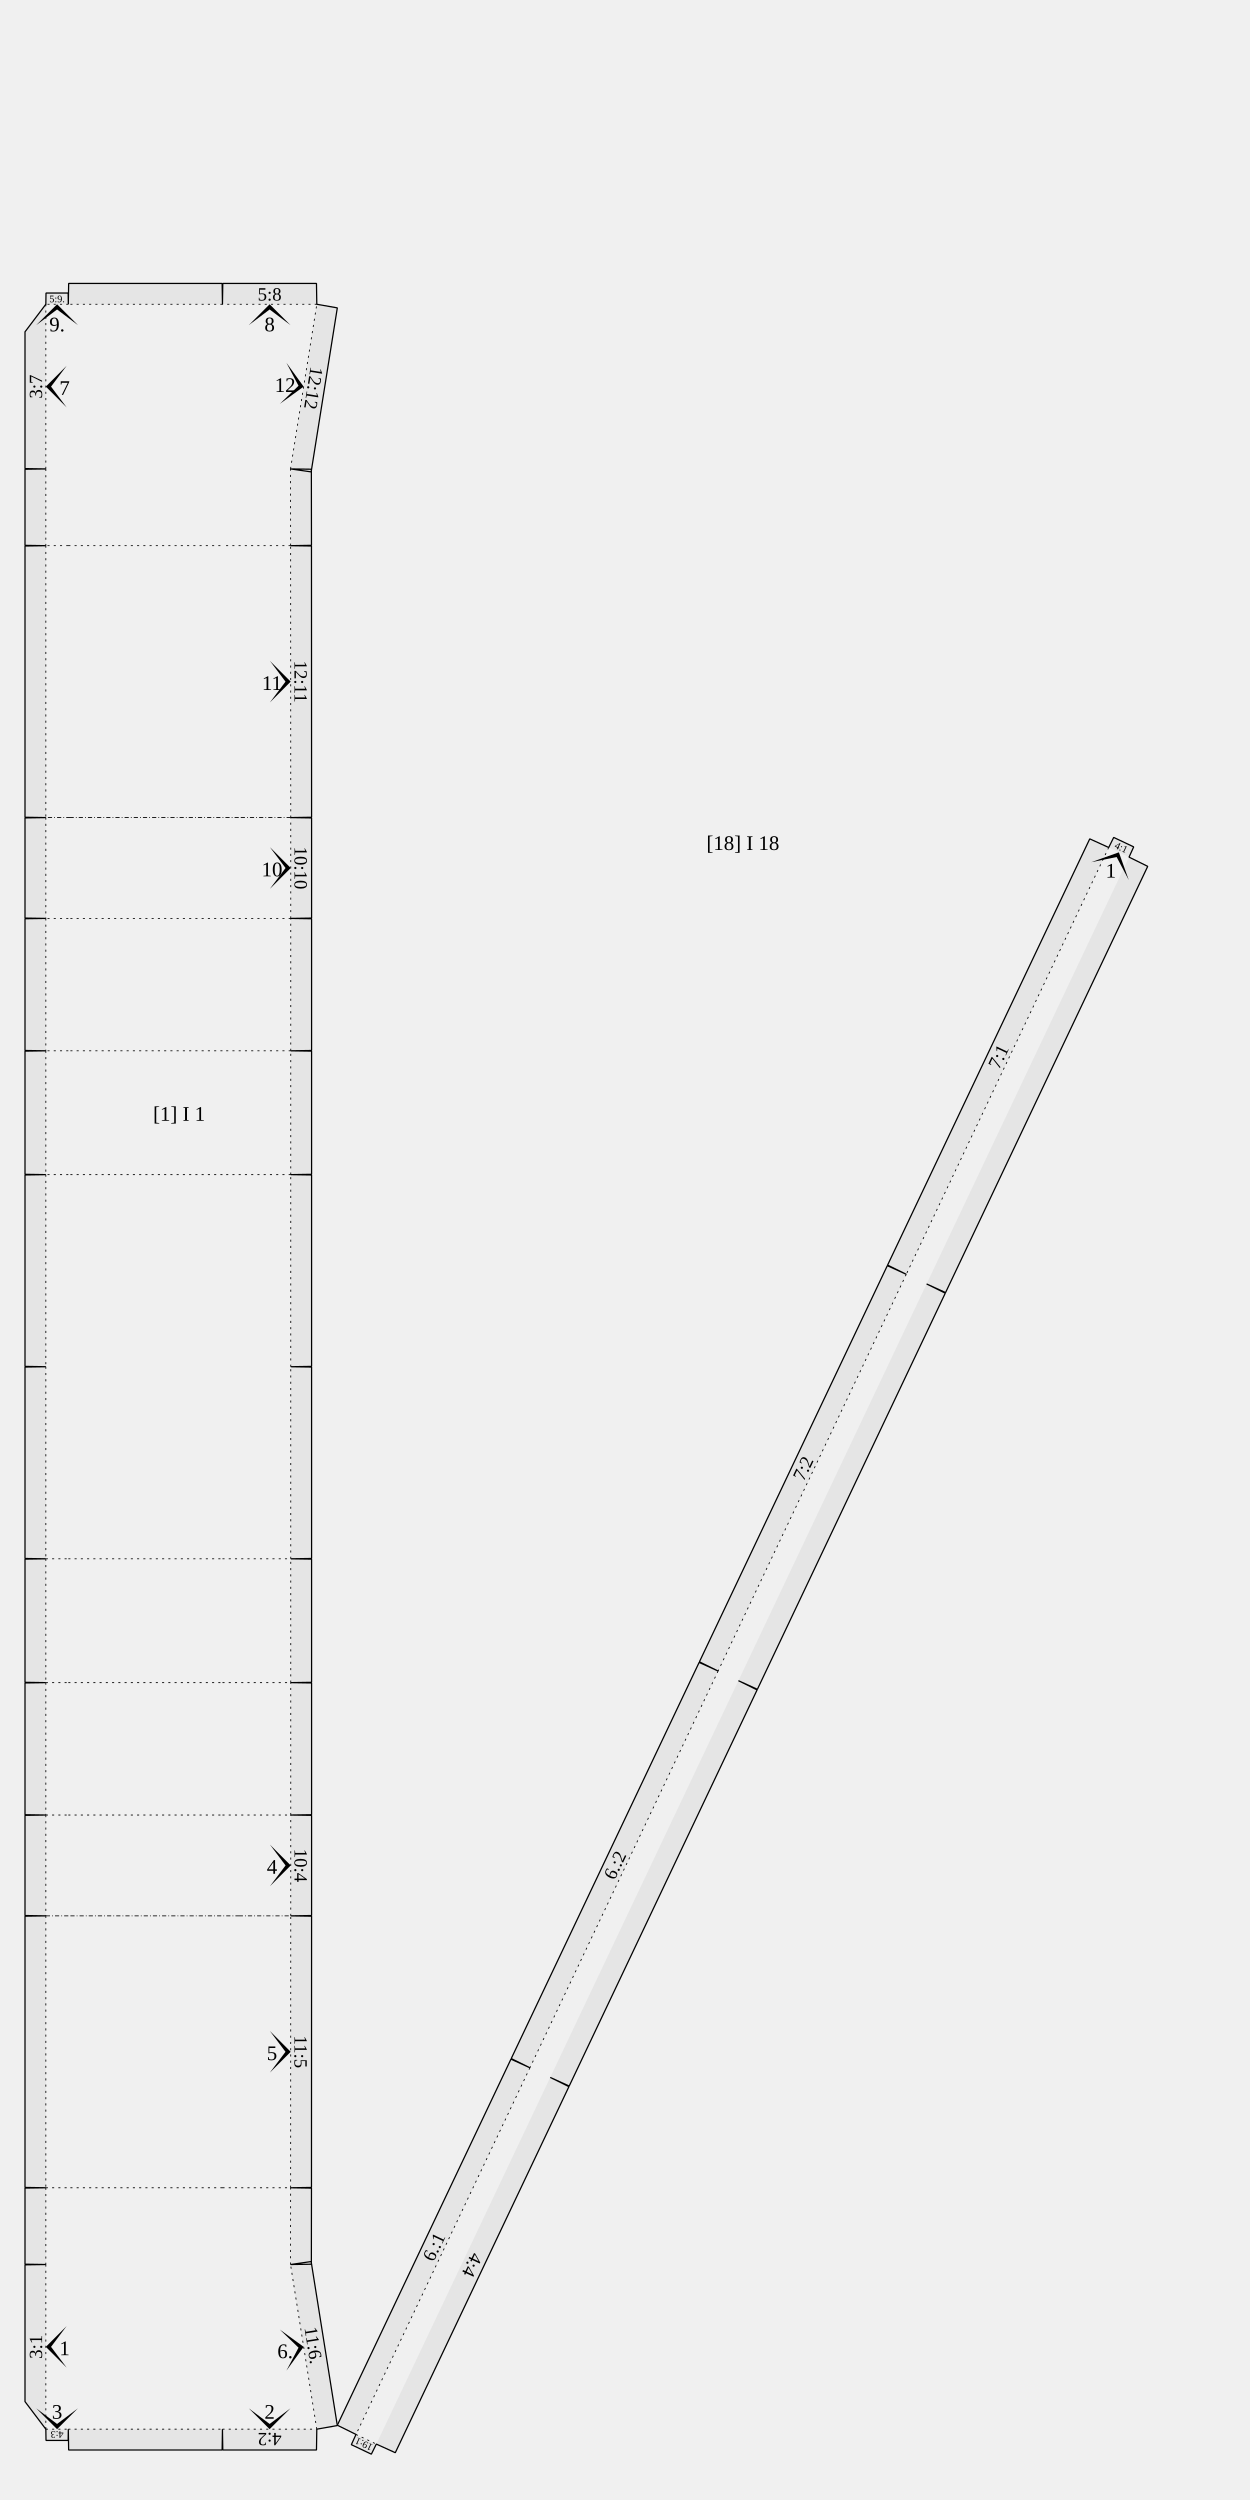
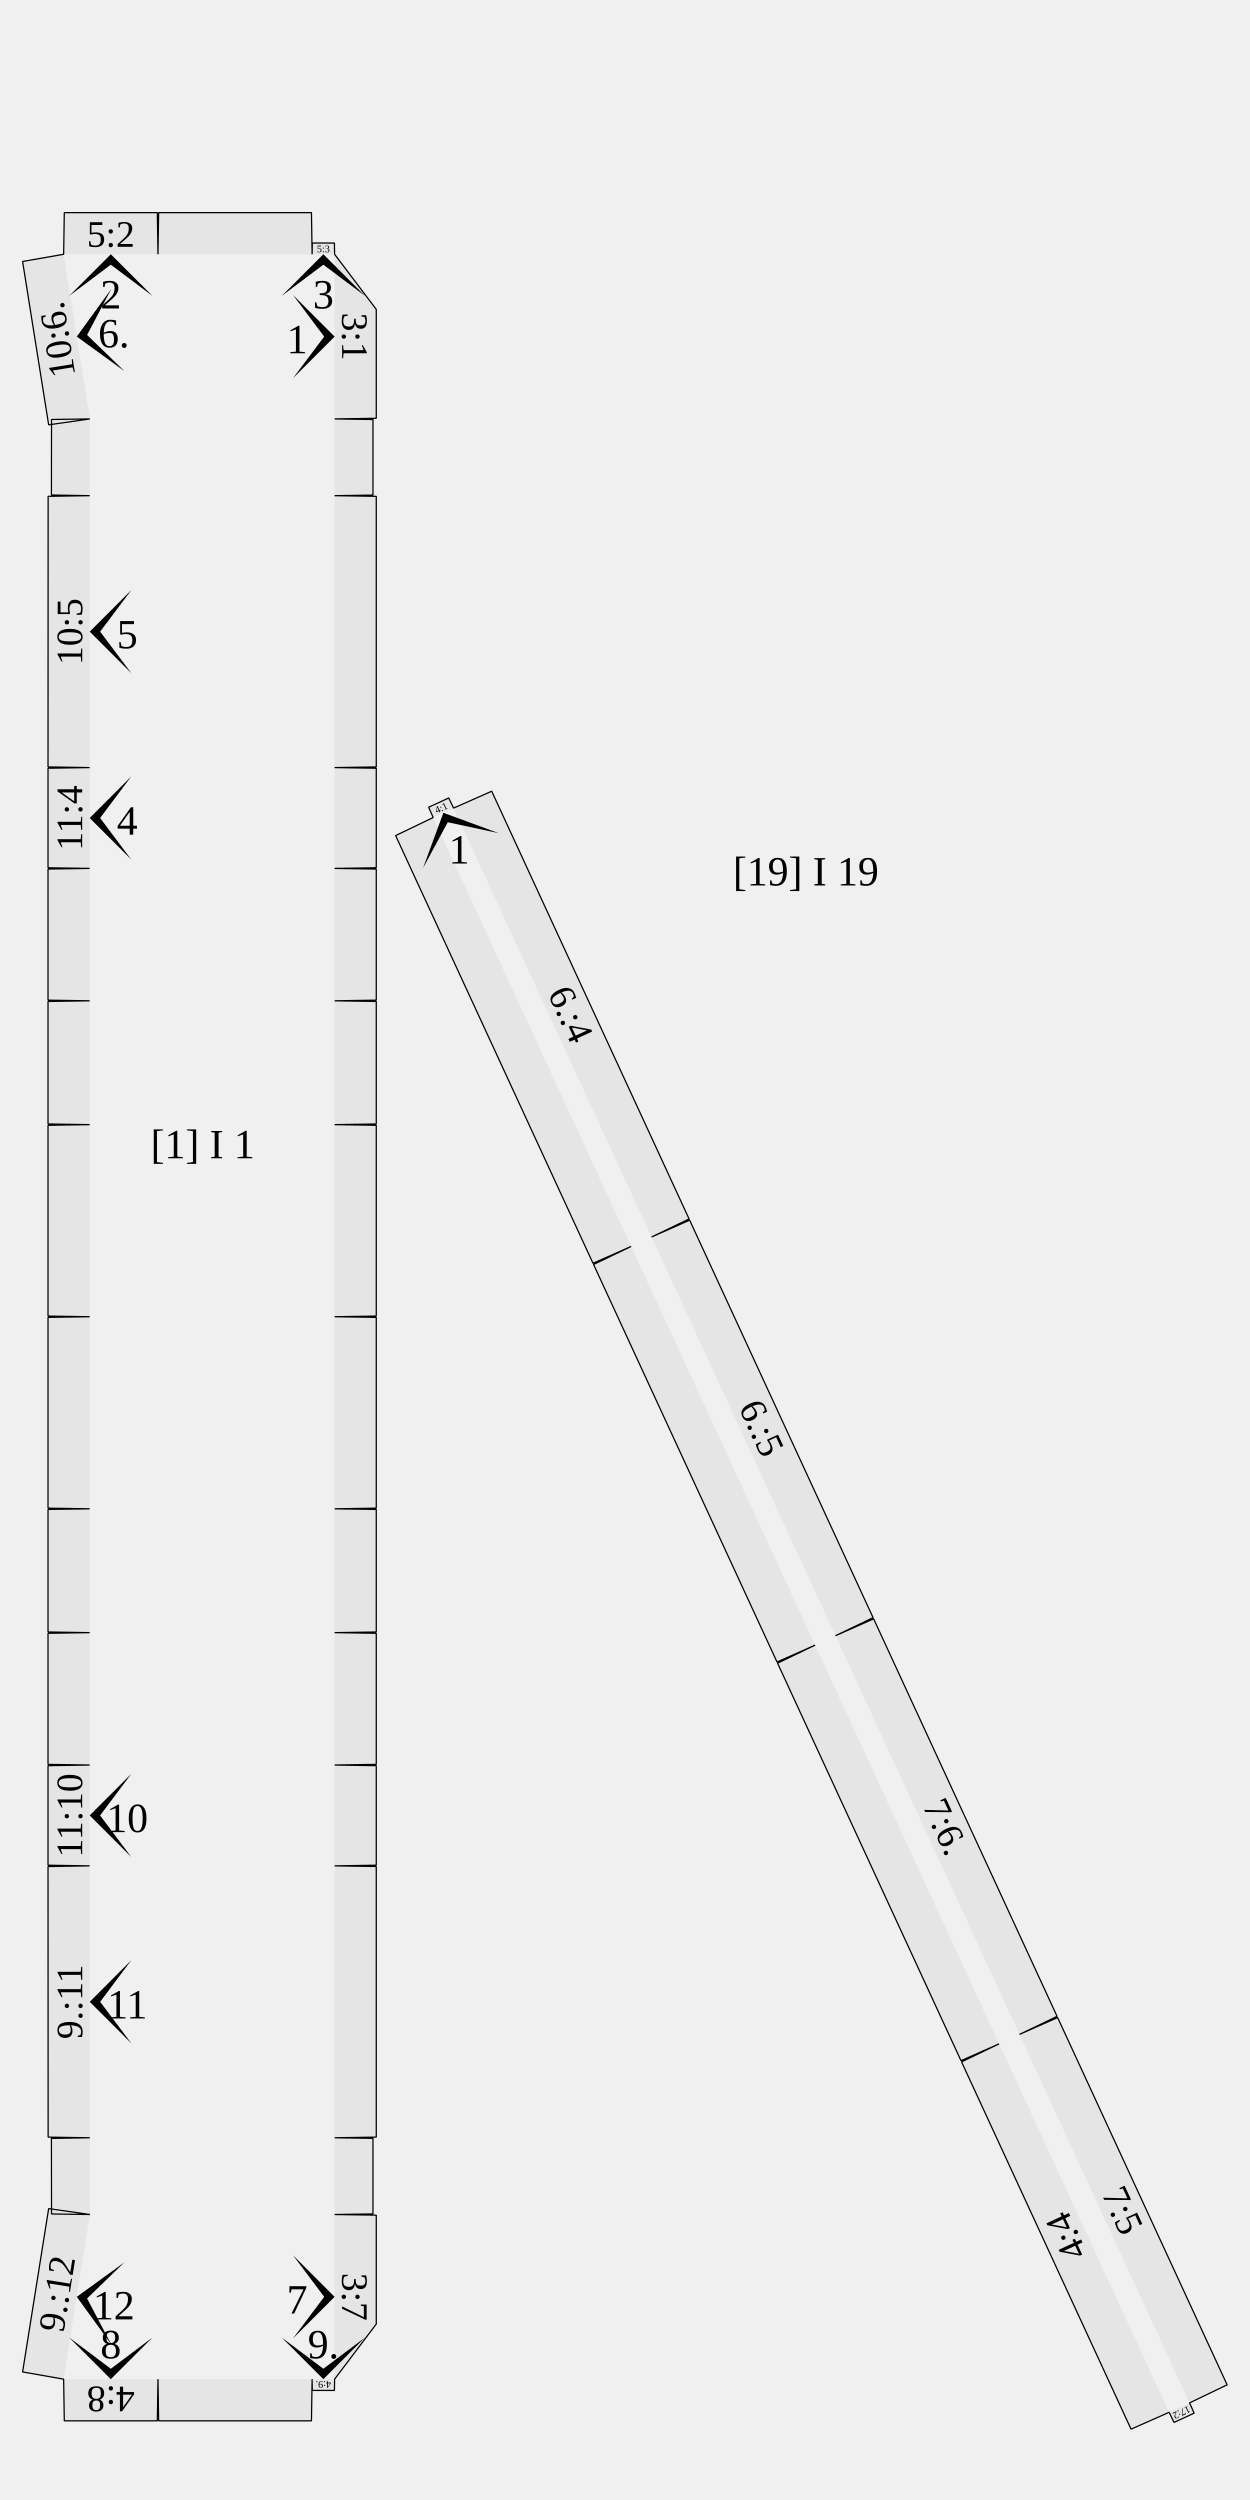
<svg xmlns="http://www.w3.org/2000/svg" version="1.1" width="300.00mm" height="600.00mm" viewBox="0 0 300.00 600.00">
  <style type="text/css">
    path {
        fill: none;
        stroke-linecap: butt;
        stroke-linejoin: bevel;
        stroke-dasharray: none;
    }
    path.outer {
        stroke: #000000;
        stroke-dasharray: none;
        stroke-dashoffset: 0;
        stroke-width: 0.3;
        stroke-opacity: 1.0;
    }
    path.convex {
        stroke: #000000;
        stroke-dasharray: 0.50,1.00;
        stroke-dashoffset:0;
        stroke-width:0.2;
        stroke-opacity: 1.0
    }
    path.concave {
        stroke: #000000;
        stroke-dasharray: 1.00,0.50,0.20,0.50;
        stroke-dashoffset: 0;
        stroke-width: 0.2;
        stroke-opacity: 1.0
    }
    path.freestyle {
        stroke: #000000;
        stroke-dasharray: none;
        stroke-dashoffset: 0;
        stroke-width: 0.2;
        stroke-opacity: 1.0
    }
    path.outer_background {
        stroke: #ffffff;
        stroke-opacity: 1.0;
        stroke-width: 0.5
    }
    path.inner_background {
        stroke: #ffffff;
        stroke-opacity: 1.0;
        stroke-width: 0.2
    }
    path.sticker {
        fill: #e5e5e5;
        stroke: none;
        fill-opacity: 1.0;
    }
    path.arrow {
        fill: #000000;
    }
    text {
        font-style: normal;
        fill: #000000;
        fill-opacity: 1.0;
        stroke: none;
    }
    text, tspan {
        text-anchor:middle;
    }
    </style>
  <g>
    <g>
-       <text transform="translate(178.2879 204.0044)" style="font-size:5.00">
-         <tspan>[18] I 18</tspan>
-       </text>
-       <path class="sticker" d=" M 266.092 203.399 L 267.287 200.978 L 272.086 203.255 L 270.968 205.712 Z M 85.441 584.267 L 80.957 582.053 L 122.629 494.195 L 127.18 496.267 Z M 217.506 305.833 L 213.022 303.619 L 261.54 201.327 L 266.092 203.399 Z M 172.343 401.05 L 167.859 398.836 L 212.955 303.761 L 217.506 305.833 Z M 127.18 496.267 L 122.697 494.053 L 167.792 398.978 L 172.343 401.05 Z M 222.382 308.146 L 226.866 310.36 L 181.771 405.435 L 177.22 403.363 Z M 177.22 403.363 L 181.704 405.577 L 136.608 500.652 L 132.057 498.58 Z M 132.057 498.58 L 136.541 500.794 L 94.869 588.652 L 90.317 586.58 Z M 270.968 205.712 L 275.452 207.925 L 226.934 310.218 L 222.382 308.146 Z M 90.317 586.58 L 89.123 589 L 84.323 586.723 L 85.441 584.267 Z " />
-       <path class="convex" d=" M 266.092 203.399 L 217.506 305.833 M 217.506 305.833 L 172.343 401.05 M 172.343 401.05 L 127.18 496.267 M 85.441 584.267 L 90.317 586.58 M 127.18 496.267 L 85.441 584.267 " />
-       <path class="outer" d=" M 213.022 303.619 L 261.54 201.327 L 266.092 203.399 L 267.287 200.978 L 272.086 203.255 L 270.968 205.712 L 275.452 207.925 L 226.934 310.218 L 222.382 308.146 L 226.866 310.36 L 181.771 405.435 L 177.22 403.363 L 181.704 405.577 L 136.608 500.652 L 132.057 498.58 L 136.541 500.794 L 94.869 588.652 L 90.317 586.58 L 89.123 589 L 84.323 586.723 L 85.441 584.267 L 80.957 582.053 L 122.629 494.195 L 127.18 496.267 L 122.697 494.053 L 167.792 398.978 L 172.343 401.05 L 167.859 398.836 L 212.955 303.761 L 217.506 305.833 Z " />
-       <g>
-         <path transform="matrix(4.517593 2.142745 -2.142745 4.517593 268.53 204.555)" class="arrow" d="M 0 0 L 1 1 L 0 0.25 L -1 1 Z" />
-         <text transform="translate(266.6015 210.6209)" style="font-size:5.00">
+       <text transform="translate(193.4071 212.5066)" style="font-size:10.00">
+         <tspan>[19] I 19</tspan>
+       </text>
+       <path class="sticker" d=" M 103.963 196.204 L 102.871 193.736 L 107.694 191.51 L 108.863 193.942 Z M 244.684 488.256 L 253.83 484.209 L 294.509 572.358 L 285.495 576.691 Z M 108.863 193.942 L 118.009 189.895 L 165.382 292.549 L 156.368 296.882 Z M 156.368 296.882 L 165.514 292.834 L 209.54 388.236 L 200.526 392.569 Z M 200.526 392.569 L 209.672 388.522 L 253.698 483.924 L 244.684 488.256 Z M 195.626 394.831 L 186.48 398.878 L 142.454 303.476 L 151.468 299.144 Z M 239.784 490.518 L 230.638 494.565 L 186.612 399.164 L 195.626 394.831 Z M 280.594 578.953 L 271.449 583 L 230.77 494.851 L 239.784 490.518 Z M 151.468 299.144 L 142.322 303.191 L 94.949 200.536 L 103.963 196.204 Z M 285.495 576.691 L 286.587 579.159 L 281.764 581.385 L 280.594 578.953 Z " />
+       <path class="outer" d=" M 286.587 579.159 L 281.764 581.385 L 280.594 578.953 L 271.449 583 L 230.77 494.851 L 239.784 490.518 L 230.638 494.565 L 186.612 399.164 L 195.626 394.831 L 186.48 398.878 L 142.454 303.476 L 151.468 299.144 L 142.322 303.191 L 94.949 200.536 L 103.963 196.204 L 102.871 193.736 L 107.694 191.51 L 108.863 193.942 L 118.009 189.895 L 165.382 292.549 L 156.368 296.882 L 165.514 292.834 L 209.54 388.236 L 200.526 392.569 L 209.672 388.522 L 253.698 483.924 L 244.684 488.256 L 253.83 484.209 L 294.509 572.358 L 285.495 576.691 Z " />
+       <g>
+         <path transform="matrix(9.079787 -4.190163 4.190163 9.079787 106.4131 195.0728)" class="arrow" d="M 0 0 L 1 1 L 0 0.25 L -1 1 Z" />
+         <text transform="translate(110.1843 207.2446)" style="font-size:10.00">
          <tspan>1</tspan>
        </text>
      </g>
-       <text transform="matrix(0.903519 0.428549 -0.428549 0.903519 268.7382 204.1162)" style="font-size:2.43">
+       <text transform="matrix(0.907979 -0.419016 0.419016 0.907979 106.2096 194.6318)" style="font-size:2.43">
        <tspan>4:1</tspan>
      </text>
-       <text transform="matrix(0.42855 -0.903518 0.903518 0.42855 105.4975 539.8813)" style="font-size:4.50">
-         <tspan>6.:1</tspan>
-       </text>
-       <text transform="matrix(0.42855 -0.903518 0.903518 0.42855 240.9856 254.23)" style="font-size:4.50">
-         <tspan>7:1</tspan>
-       </text>
-       <text transform="matrix(0.42855 -0.903518 0.903518 0.42855 194.1113 353.0556)" style="font-size:4.50">
-         <tspan>7:2</tspan>
-       </text>
-       <text transform="matrix(0.42855 -0.903518 0.903518 0.42855 148.9486 448.2727)" style="font-size:4.50">
-         <tspan>6.:2</tspan>
-       </text>
-       <text transform="matrix(-0.42855 0.903518 -0.903518 -0.42855 112.0003 542.9656)" style="font-size:4.50">
+       <text transform="matrix(0.419016 0.907979 -0.907979 0.419016 266.7239 531.7195)" style="font-size:9.00">
+         <tspan>7:5</tspan>
+       </text>
+       <text transform="matrix(0.419016 0.907979 -0.907979 0.419016 134.2502 244.6578)" style="font-size:9.00">
+         <tspan>6.:4</tspan>
+       </text>
+       <text transform="matrix(0.419016 0.907979 -0.907979 0.419016 180.0816 343.9714)" style="font-size:9.00">
+         <tspan>6.:5</tspan>
+       </text>
+       <text transform="matrix(0.419016 0.907979 -0.907979 0.419016 224.2395 439.6586)" style="font-size:9.00">
+         <tspan>7:6.</tspan>
+       </text>
+       <text transform="matrix(-0.419016 -0.907979 0.907979 -0.419016 258.5546 535.4895)" style="font-size:9.00">
        <tspan>4:4</tspan>
      </text>
-       <text transform="matrix(-0.903518 -0.428551 0.428551 -0.903518 87.67094 585.8623)" style="font-size:2.43">
-         <tspan>19:1</tspan>
+       <text transform="matrix(-0.907979 0.419016 -0.419016 -0.907979 283.2483 578.2628)" style="font-size:2.43">
+         <tspan>17:2</tspan>
      </text>
    </g>
    <g>
-       <text transform="translate(42.97847 268.9871)" style="font-size:5.00">
+       <text transform="translate(48.65256 277.9871)" style="font-size:10.00">
        <tspan>[1] I 1</tspan>
      </text>
-       <path class="sticker" d=" M 11 543.484 L 6 543.405 L 6 525.141 L 11 525.063 Z M 11 525.063 L 6 524.984 L 6 459.884 L 11 459.806 Z M 11 374.113 L 6 374.034 L 6 328.092 L 11 328.013 Z M 11 459.806 L 6 459.727 L 6 435.686 L 11 435.607 Z M 11 583 L 6 576.386 L 6 543.562 L 11 543.484 Z M 11 403.832 L 6 403.753 L 6 374.192 L 11 374.113 Z M 11 435.607 L 6 435.529 L 6 403.91 L 11 403.832 Z M 69.754 525.063 L 74.754 525.149 L 74.727 543.413 L 69.727 543.484 Z M 76.032 583 L 75.953 588 L 53.469 588 L 53.39 583 Z M 16.397 583 L 16.355 585.699 L 11.042 585.699 L 11 583 Z M 69.781 374.113 L 74.781 374.192 L 74.781 403.753 L 69.781 403.832 Z M 69.781 403.832 L 74.781 403.91 L 74.781 435.529 L 69.781 435.607 Z M 69.781 328.013 L 74.781 328.092 L 74.781 374.034 L 69.781 374.113 Z M 69.781 435.607 L 74.781 435.686 L 74.781 459.727 L 69.781 459.806 Z M 69.781 459.806 L 74.781 459.887 L 74.754 524.986 L 69.754 525.063 Z M 53.39 583 L 53.311 588 L 16.476 588 L 16.397 583 Z M 69.727 543.484 L 74.677 542.774 L 80.957 582.135 L 76.032 583 Z M 11 130.963 L 6 130.885 L 6 112.621 L 11 112.542 Z M 11 196.22 L 6 196.142 L 6 131.042 L 11 130.963 Z M 11 328.013 L 6 327.934 L 6 281.992 L 11 281.913 Z M 11 220.419 L 6 220.34 L 6 196.299 L 11 196.22 Z M 11 112.542 L 6 112.463 L 6 79.64 L 11 73.026 Z M 11 281.913 L 6 281.834 L 6 252.273 L 11 252.194 Z M 11 252.194 L 6 252.116 L 6 220.497 L 11 220.419 Z M 69.727 112.542 L 74.727 112.613 L 74.754 130.877 L 69.754 130.963 Z M 53.39 73.026 L 53.469 68.026 L 75.953 68.026 L 76.032 73.026 Z M 11 73.026 L 11.042 70.327 L 16.355 70.327 L 16.397 73.026 Z M 69.781 252.194 L 74.781 252.273 L 74.781 281.834 L 69.781 281.913 Z M 69.781 220.419 L 74.781 220.497 L 74.781 252.116 L 69.781 252.194 Z M 69.781 281.913 L 74.781 281.992 L 74.781 327.934 L 69.781 328.013 Z M 69.781 196.22 L 74.781 196.299 L 74.781 220.34 L 69.781 220.419 Z M 69.754 130.963 L 74.754 131.04 L 74.781 196.139 L 69.781 196.22 Z M 16.397 73.026 L 16.476 68.026 L 53.312 68.026 L 53.39 73.026 Z M 76.032 73.026 L 80.957 73.891 L 74.677 113.252 L 69.727 112.542 Z " />
-       <path class="convex" d=" M 53.39 281.913 L 16.397 281.913 M 16.397 374.113 L 53.39 374.113 M 16.397 403.832 L 53.39 403.832 M 53.39 252.194 L 16.397 252.194 M 53.39 374.113 L 69.781 374.113 M 69.781 374.113 L 69.781 328.013 M 69.781 328.013 L 69.781 281.913 M 69.781 281.913 L 53.39 281.913 M 11 328.013 L 11 374.113 M 11 374.113 L 16.397 374.113 M 16.397 281.913 L 11 281.913 M 11 281.913 L 11 328.013 M 53.39 403.832 L 69.781 403.832 M 69.781 403.832 L 69.781 374.113 M 69.781 281.913 L 69.781 252.194 M 69.781 252.194 L 53.39 252.194 M 16.397 435.607 L 53.39 435.607 M 53.39 220.419 L 16.397 220.419 M 11 374.113 L 11 403.832 M 11 403.832 L 16.397 403.832 M 16.397 252.194 L 11 252.194 M 11 252.194 L 11 281.913 M 53.39 435.607 L 69.781 435.607 M 69.781 435.607 L 69.781 403.832 M 11 435.607 L 16.397 435.607 M 11 403.832 L 11 435.607 M 69.781 252.194 L 69.781 220.419 M 69.781 220.419 L 53.39 220.419 M 11 220.419 L 11 252.194 M 16.397 220.419 L 11 220.419 M 69.781 459.806 L 69.781 435.607 M 11 435.607 L 11 459.806 M 69.781 220.419 L 69.781 196.22 M 11 196.22 L 11 220.419 M 53.39 525.063 L 16.397 525.063 M 16.397 583 L 53.39 583 M 53.39 525.063 L 69.754 525.063 M 69.754 525.063 L 69.781 459.806 M 11 525.063 L 16.397 525.063 M 11 459.806 L 11 525.063 M 11 583 L 16.397 583 M 11 543.484 L 11 583 M 69.727 543.484 L 69.754 525.063 M 53.39 583 L 76.032 583 M 76.032 583 L 69.727 543.484 M 11 525.063 L 11 543.484 M 53.39 73.026 L 16.397 73.026 M 16.397 130.963 L 53.39 130.963 M 69.781 196.22 L 69.754 130.963 M 69.754 130.963 L 53.39 130.963 M 11 130.963 L 11 196.22 M 16.397 130.963 L 11 130.963 M 11 73.026 L 11 112.542 M 16.397 73.026 L 11 73.026 M 69.727 112.542 L 76.032 73.026 M 76.032 73.026 L 53.39 73.026 M 69.754 130.963 L 69.727 112.542 M 11 112.542 L 11 130.963 " />
-       <path class="concave" d=" M 16.896 459.806 L 57.303 459.806 M 57.303 459.806 L 69.781 459.806 M 11 459.806 L 16.896 459.806 M 69.781 196.22 L 57.303 196.22 M 57.303 196.22 L 16.896 196.22 M 16.896 196.22 L 11 196.22 " />
-       <path class="outer" d=" M 6 524.984 L 6 459.884 L 11 459.806 L 6 459.727 L 6 435.686 L 11 435.607 L 6 435.529 L 6 403.91 L 11 403.832 L 6 403.753 L 6 374.192 L 11 374.113 L 6 374.034 L 6 328.092 L 11 328.013 L 6 327.934 L 6 281.992 L 11 281.913 L 6 281.834 L 6 252.273 L 11 252.194 L 6 252.116 L 6 220.497 L 11 220.419 L 6 220.34 L 6 196.299 L 11 196.22 L 6 196.142 L 6 131.042 L 11 130.963 L 6 130.885 L 6 112.621 L 11 112.542 L 6 112.463 L 6 79.64 L 11 73.026 L 11.042 70.327 L 16.355 70.327 L 16.397 73.026 L 16.476 68.026 L 53.312 68.026 L 53.39 73.026 L 53.469 68.026 L 75.953 68.026 L 76.032 73.026 L 80.957 73.891 L 74.677 113.252 L 69.727 112.542 L 74.727 112.613 L 74.754 130.877 L 69.754 130.963 L 74.754 131.04 L 74.781 196.139 L 69.781 196.22 L 74.781 196.299 L 74.781 220.34 L 69.781 220.419 L 74.781 220.497 L 74.781 252.116 L 69.781 252.194 L 74.781 252.273 L 74.781 281.834 L 69.781 281.913 L 74.781 281.992 L 74.781 327.934 L 69.781 328.013 L 74.781 328.092 L 74.781 374.034 L 69.781 374.113 L 74.781 374.192 L 74.781 403.753 L 69.781 403.832 L 74.781 403.91 L 74.781 435.529 L 69.781 435.607 L 74.781 435.686 L 74.781 459.727 L 69.781 459.806 L 74.781 459.887 L 74.754 524.986 L 69.754 525.063 L 74.754 525.149 L 74.727 543.413 L 69.727 543.484 L 74.677 542.774 L 80.957 582.135 L 76.032 583 L 75.953 588 L 53.469 588 L 53.39 583 L 53.311 588 L 16.476 588 L 16.397 583 L 16.355 585.699 L 11.042 585.699 L 11 583 L 6 576.386 L 6 543.562 L 11 543.484 L 6 543.405 L 6 525.141 L 11 525.063 Z " />
-       <g>
-         <path transform="matrix(0.000001 -5 5 0.000001 11 563.242)" class="arrow" d="M 0 0 L 1 1 L 0 0.25 L -1 1 Z" />
-         <text transform="translate(15.5 565.242)" style="font-size:5.00">
+       <path class="sticker" d=" M 80.305 100.542 L 89.516 100.687 L 89.516 118.819 L 80.305 118.963 Z M 80.305 118.963 L 90.305 119.12 L 90.305 184.063 L 80.305 184.22 Z M 80.305 269.913 L 90.305 270.07 L 90.305 315.856 L 80.305 316.013 Z M 80.305 184.22 L 90.305 184.377 L 90.305 208.262 L 80.305 208.419 Z M 80.305 61.026 L 90.305 74.254 L 90.305 100.385 L 80.305 100.542 Z M 80.305 240.194 L 90.305 240.351 L 90.305 269.756 L 80.305 269.913 Z M 80.305 208.419 L 90.305 208.576 L 90.305 240.037 L 80.305 240.194 Z M 21.551 118.963 L 12.341 118.805 L 12.367 100.673 L 21.578 100.542 Z M 15.273 61.026 L 15.431 51.026 L 37.758 51.026 L 37.915 61.026 Z M 74.908 61.026 L 74.95 58.327 L 80.263 58.327 L 80.305 61.026 Z M 21.524 269.913 L 11.524 269.756 L 11.524 240.351 L 21.524 240.194 Z M 21.524 240.194 L 11.524 240.037 L 11.524 208.576 L 21.524 208.419 Z M 21.524 316.013 L 11.524 315.856 L 11.524 270.07 L 21.524 269.913 Z M 21.524 208.419 L 11.524 208.262 L 11.524 184.377 L 21.524 184.22 Z M 21.524 184.22 L 11.524 184.059 L 11.551 119.116 L 21.551 118.963 Z M 37.915 61.026 L 38.072 51.026 L 74.751 51.026 L 74.908 61.026 Z M 21.578 100.542 L 11.678 101.962 L 5.423 62.757 L 15.273 61.026 Z M 80.305 513.063 L 89.516 513.207 L 89.516 531.339 L 80.305 531.484 Z M 80.305 447.806 L 90.305 447.963 L 90.305 512.905 L 80.305 513.063 Z M 80.305 316.013 L 90.305 316.17 L 90.305 361.956 L 80.305 362.113 Z M 80.305 423.607 L 90.305 423.764 L 90.305 447.649 L 80.305 447.806 Z M 80.305 531.484 L 90.305 531.641 L 90.305 557.772 L 80.305 571 Z M 80.305 362.113 L 90.305 362.27 L 90.305 391.675 L 80.305 391.832 Z M 80.305 391.832 L 90.305 391.989 L 90.305 423.45 L 80.305 423.607 Z M 21.578 531.484 L 12.367 531.353 L 12.34 513.221 L 21.551 513.063 Z M 37.915 571 L 37.758 581 L 15.43 581 L 15.273 571 Z M 80.305 571 L 80.263 573.699 L 74.95 573.699 L 74.908 571 Z M 21.524 391.832 L 11.524 391.675 L 11.524 362.27 L 21.524 362.113 Z M 21.524 423.607 L 11.524 423.45 L 11.524 391.989 L 21.524 391.832 Z M 21.524 362.113 L 11.524 361.956 L 11.524 316.17 L 21.524 316.013 Z M 21.524 447.806 L 11.524 447.649 L 11.524 423.764 L 21.524 423.607 Z M 21.551 513.063 L 11.551 512.91 L 11.524 447.967 L 21.524 447.806 Z M 74.908 571 L 74.751 581 L 38.072 581 L 37.915 571 Z M 15.273 571 L 5.423 569.269 L 11.678 530.063 L 21.578 531.484 Z " />
+       <path class="outer" d=" M 90.305 447.963 L 90.305 512.905 L 80.305 513.063 L 89.516 513.207 L 89.516 531.339 L 80.305 531.484 L 90.305 531.641 L 90.305 557.772 L 80.305 571 L 80.263 573.699 L 74.95 573.699 L 74.908 571 L 74.751 581 L 38.072 581 L 37.915 571 L 37.758 581 L 15.43 581 L 15.273 571 L 5.423 569.269 L 11.678 530.063 L 21.578 531.484 L 12.367 531.353 L 12.34 513.221 L 21.551 513.063 L 11.551 512.91 L 11.524 447.967 L 21.524 447.806 L 11.524 447.649 L 11.524 423.764 L 21.524 423.607 L 11.524 423.45 L 11.524 391.989 L 21.524 391.832 L 11.524 391.675 L 11.524 362.27 L 21.524 362.113 L 11.524 361.956 L 11.524 316.17 L 21.524 316.013 L 11.524 315.856 L 11.524 270.07 L 21.524 269.913 L 11.524 269.756 L 11.524 240.351 L 21.524 240.194 L 11.524 240.037 L 11.524 208.576 L 21.524 208.419 L 11.524 208.262 L 11.524 184.377 L 21.524 184.22 L 11.524 184.059 L 11.551 119.116 L 21.551 118.963 L 12.341 118.805 L 12.367 100.673 L 21.578 100.542 L 11.678 101.962 L 5.423 62.757 L 15.273 61.026 L 15.431 51.026 L 37.758 51.026 L 37.915 61.026 L 38.072 51.026 L 74.751 51.026 L 74.908 61.026 L 74.95 58.327 L 80.263 58.327 L 80.305 61.026 L 90.305 74.254 L 90.305 100.385 L 80.305 100.542 L 89.516 100.687 L 89.516 118.819 L 80.305 118.963 L 90.305 119.12 L 90.305 184.063 L 80.305 184.22 L 90.305 184.377 L 90.305 208.262 L 80.305 208.419 L 90.305 208.576 L 90.305 240.037 L 80.305 240.194 L 90.305 240.351 L 90.305 269.756 L 80.305 269.913 L 90.305 270.07 L 90.305 315.856 L 80.305 316.013 L 90.305 316.17 L 90.305 361.956 L 80.305 362.113 L 90.305 362.27 L 90.305 391.675 L 80.305 391.832 L 90.305 391.989 L 90.305 423.45 L 80.305 423.607 L 90.305 423.764 L 90.305 447.649 L 80.305 447.806 Z " />
+       <g>
+         <path transform="matrix(-0.000003 10 -10 -0.000003 80.30512 80.7839)" class="arrow" d="M 0 0 L 1 1 L 0 0.25 L -1 1 Z" />
+         <text transform="translate(71.30512 84.78391)" style="font-size:10.00">
          <tspan>1</tspan>
        </text>
      </g>
-       <text transform="matrix(0 -1 1 0 10.1 563.242)" style="font-size:4.50">
+       <text transform="matrix(-0 1 -1 -0 82.10512 80.7839)" style="font-size:9.00">
        <tspan>3:1</tspan>
      </text>
      <g>
-         <path transform="matrix(-5 -0.000001 0.000001 -5 64.71088 583)" class="arrow" d="M 0 0 L 1 1 L 0 0.25 L -1 1 Z" />
-         <text transform="translate(64.71088 580.5)" style="font-size:5.00">
+         <path transform="matrix(10 0.000004 -0.000004 10 26.59424 61.02585)" class="arrow" d="M 0 0 L 1 1 L 0 0.25 L -1 1 Z" />
+         <text transform="translate(26.59424 74.02586)" style="font-size:10.00">
          <tspan>2</tspan>
        </text>
      </g>
-       <text transform="matrix(-1 -0 0 -1 64.71088 583.9)" style="font-size:4.50">
-         <tspan>4:2</tspan>
-       </text>
-       <g>
-         <path transform="matrix(-5 -0.000001 0.000001 -5 13.69862 583)" class="arrow" d="M 0 0 L 1 1 L 0 0.25 L -1 1 Z" />
-         <text transform="translate(13.69862 580.5)" style="font-size:5.00">
+       <text transform="matrix(1 0 -0 1 26.59424 59.22585)" style="font-size:9.00">
+         <tspan>5:2</tspan>
+       </text>
+       <g>
+         <path transform="matrix(10 0.000004 -0.000004 10 77.6065 61.02585)" class="arrow" d="M 0 0 L 1 1 L 0 0.25 L -1 1 Z" />
+         <text transform="translate(77.6065 74.02586)" style="font-size:10.00">
          <tspan>3</tspan>
        </text>
      </g>
-       <text transform="matrix(-1 -0 0 -1 13.69862 583.4858)" style="font-size:2.43">
-         <tspan>4:3</tspan>
-       </text>
-       <g>
-         <path transform="matrix(0.000001 5 -5 0.000001 69.78138 447.7065)" class="arrow" d="M 0 0 L 1 1 L 0 0.25 L -1 1 Z" />
-         <text transform="translate(65.28138 449.7065)" style="font-size:5.00">
+       <text transform="matrix(1 0 -0 1 77.6065 60.54008)" style="font-size:2.43">
+         <tspan>5:3</tspan>
+       </text>
+       <g>
+         <path transform="matrix(-0.000001 -10 10 -0.000001 21.52373 196.3193)" class="arrow" d="M 0 0 L 1 1 L 0 0.25 L -1 1 Z" />
+         <text transform="translate(30.52373 200.3193)" style="font-size:10.00">
          <tspan>4</tspan>
        </text>
      </g>
-       <text transform="matrix(0 1 -1 0 70.68138 447.7065)" style="font-size:4.50">
-         <tspan>10:4</tspan>
-       </text>
-       <g>
-         <path transform="matrix(-0.002087 5 -5 -0.002087 69.76775 492.4343)" class="arrow" d="M 0 0 L 1 1 L 0 0.25 L -1 1 Z" />
-         <text transform="translate(65.26776 494.4324)" style="font-size:5.00">
+       <text transform="matrix(-0 -1 1 -0 19.72373 196.3193)" style="font-size:9.00">
+         <tspan>11:4</tspan>
+       </text>
+       <g>
+         <path transform="matrix(0.004176 -9.999999 9.999999 0.004176 21.53736 151.5916)" class="arrow" d="M 0 0 L 1 1 L 0 0.25 L -1 1 Z" />
+         <text transform="translate(30.53736 155.5954)" style="font-size:10.00">
          <tspan>5</tspan>
        </text>
      </g>
-       <text transform="matrix(-0.000417 1 -1 -0.000417 70.66776 492.4346)" style="font-size:4.50">
-         <tspan>11:5</tspan>
-       </text>
-       <g>
-         <path transform="matrix(0.787789 4.937549 -4.937549 0.787789 72.87931 563.242)" class="arrow" d="M 0 0 L 1 1 L 0 0.25 L -1 1 Z" />
-         <text transform="translate(68.43552 565.951)" style="font-size:5.00">
+       <text transform="matrix(0.000418 -1 1 0.000418 19.73736 151.5908)" style="font-size:9.00">
+         <tspan>10:5</tspan>
+       </text>
+       <g>
+         <path transform="matrix(-1.575577 -9.875097 9.875097 -1.575577 18.42581 80.7839)" class="arrow" d="M 0 0 L 1 1 L 0 0.25 L -1 1 Z" />
+         <text transform="translate(27.3134 83.36591)" style="font-size:10.00">
          <tspan>6.</tspan>
        </text>
      </g>
-       <text transform="matrix(0.157558 0.98751 -0.98751 0.157558 73.76807 563.1002)" style="font-size:4.50">
-         <tspan>11:6.</tspan>
-       </text>
-       <g>
-         <path transform="matrix(0.000001 -5 5 0.000001 11.00003 92.78392)" class="arrow" d="M 0 0 L 1 1 L 0 0.25 L -1 1 Z" />
-         <text transform="translate(15.50003 94.7839)" style="font-size:5.00">
+       <text transform="matrix(-0.157558 -0.98751 0.98751 -0.157558 16.6483 81.0675)" style="font-size:9.00">
+         <tspan>10:6.</tspan>
+       </text>
+       <g>
+         <path transform="matrix(-0.000003 10 -10 -0.000003 80.30501 551.2419)" class="arrow" d="M 0 0 L 1 1 L 0 0.25 L -1 1 Z" />
+         <text transform="translate(71.30501 555.2419)" style="font-size:10.00">
          <tspan>7</tspan>
        </text>
      </g>
-       <text transform="matrix(0 -1 1 0 10.10004 92.78392)" style="font-size:4.50">
+       <text transform="matrix(-0 1 -1 -0 82.10501 551.2419)" style="font-size:9.00">
        <tspan>3:7</tspan>
      </text>
      <g>
-         <path transform="matrix(5 0.000001 -0.000001 5 64.71092 73.02588)" class="arrow" d="M 0 0 L 1 1 L 0 0.25 L -1 1 Z" />
-         <text transform="translate(64.71092 79.52582)" style="font-size:5.00">
+         <path transform="matrix(-10 -0.000004 0.000004 -10 26.59413 571)" class="arrow" d="M 0 0 L 1 1 L 0 0.25 L -1 1 Z" />
+         <text transform="translate(26.59413 566)" style="font-size:10.00">
          <tspan>8</tspan>
        </text>
      </g>
-       <text transform="matrix(1 0 -0 1 64.71092 72.12591)" style="font-size:4.50">
-         <tspan>5:8</tspan>
-       </text>
-       <g>
-         <path transform="matrix(5 0.000001 -0.000001 5 13.69866 73.02588)" class="arrow" d="M 0 0 L 1 1 L 0 0.25 L -1 1 Z" />
-         <text transform="translate(13.69866 79.52582)" style="font-size:5.00">
+       <text transform="matrix(-1 -0 0 -1 26.59413 572.8)" style="font-size:9.00">
+         <tspan>4:8</tspan>
+       </text>
+       <g>
+         <path transform="matrix(-10 -0.000004 0.000004 -10 77.60639 571)" class="arrow" d="M 0 0 L 1 1 L 0 0.25 L -1 1 Z" />
+         <text transform="translate(77.60639 566)" style="font-size:10.00">
          <tspan>9.</tspan>
        </text>
      </g>
-       <text transform="matrix(1 0 -0 1 13.69866 72.5401)" style="font-size:2.43">
-         <tspan>5:9.</tspan>
-       </text>
-       <g>
-         <path transform="matrix(-0.000001 5 -5 -0.000001 69.7814 208.3194)" class="arrow" d="M 0 0 L 1 1 L 0 0.25 L -1 1 Z" />
-         <text transform="translate(65.2814 210.3194)" style="font-size:5.00">
+       <text transform="matrix(-1 -0 0 -1 77.60639 571.4858)" style="font-size:2.43">
+         <tspan>4:9.</tspan>
+       </text>
+       <g>
+         <path transform="matrix(0.000004 -9.999999 9.999999 0.000004 21.52367 435.7064)" class="arrow" d="M 0 0 L 1 1 L 0 0.25 L -1 1 Z" />
+         <text transform="translate(30.52367 439.7064)" style="font-size:10.00">
          <tspan>10</tspan>
        </text>
      </g>
-       <text transform="matrix(-0 1 -1 -0 70.6814 208.3194)" style="font-size:4.50">
-         <tspan>10:10</tspan>
-       </text>
-       <g>
-         <path transform="matrix(0.002086 5 -5 0.002086 69.76779 163.5917)" class="arrow" d="M 0 0 L 1 1 L 0 0.25 L -1 1 Z" />
-         <text transform="translate(65.2678 165.5936)" style="font-size:5.00">
+       <text transform="matrix(0 -1 1 0 19.72367 435.7064)" style="font-size:9.00">
+         <tspan>11:10</tspan>
+       </text>
+       <g>
+         <path transform="matrix(-0.00417 -9.999999 9.999999 -0.00417 21.53727 480.4341)" class="arrow" d="M 0 0 L 1 1 L 0 0.25 L -1 1 Z" />
+         <text transform="translate(30.53727 484.4304)" style="font-size:10.00">
          <tspan>11</tspan>
        </text>
      </g>
-       <text transform="matrix(0.000417 1 -1 0.000417 70.66779 163.5913)" style="font-size:4.50">
-         <tspan>12:11</tspan>
-       </text>
-       <g>
-         <path transform="matrix(-0.787789 4.937549 -4.937549 -0.787789 72.87935 92.78392)" class="arrow" d="M 0 0 L 1 1 L 0 0.25 L -1 1 Z" />
-         <text transform="translate(68.43555 94.0749)" style="font-size:5.00">
+       <text transform="matrix(-0.000417 -1 1 -0.000417 19.73727 480.4349)" style="font-size:9.00">
+         <tspan>9.:11</tspan>
+       </text>
+       <g>
+         <path transform="matrix(1.575578 -9.875098 9.875098 1.575578 18.4257 551.2419)" class="arrow" d="M 0 0 L 1 1 L 0 0.25 L -1 1 Z" />
+         <text transform="translate(27.31329 556.6599)" style="font-size:10.00">
          <tspan>12</tspan>
        </text>
      </g>
-       <text transform="matrix(-0.157558 0.98751 -0.98751 -0.157558 73.76811 92.92578)" style="font-size:4.50">
-         <tspan>12:12</tspan>
+       <text transform="matrix(0.157558 -0.98751 0.98751 0.157558 16.64818 550.9583)" style="font-size:9.00">
+         <tspan>9.:12</tspan>
      </text>
    </g>
  </g>
</svg>
